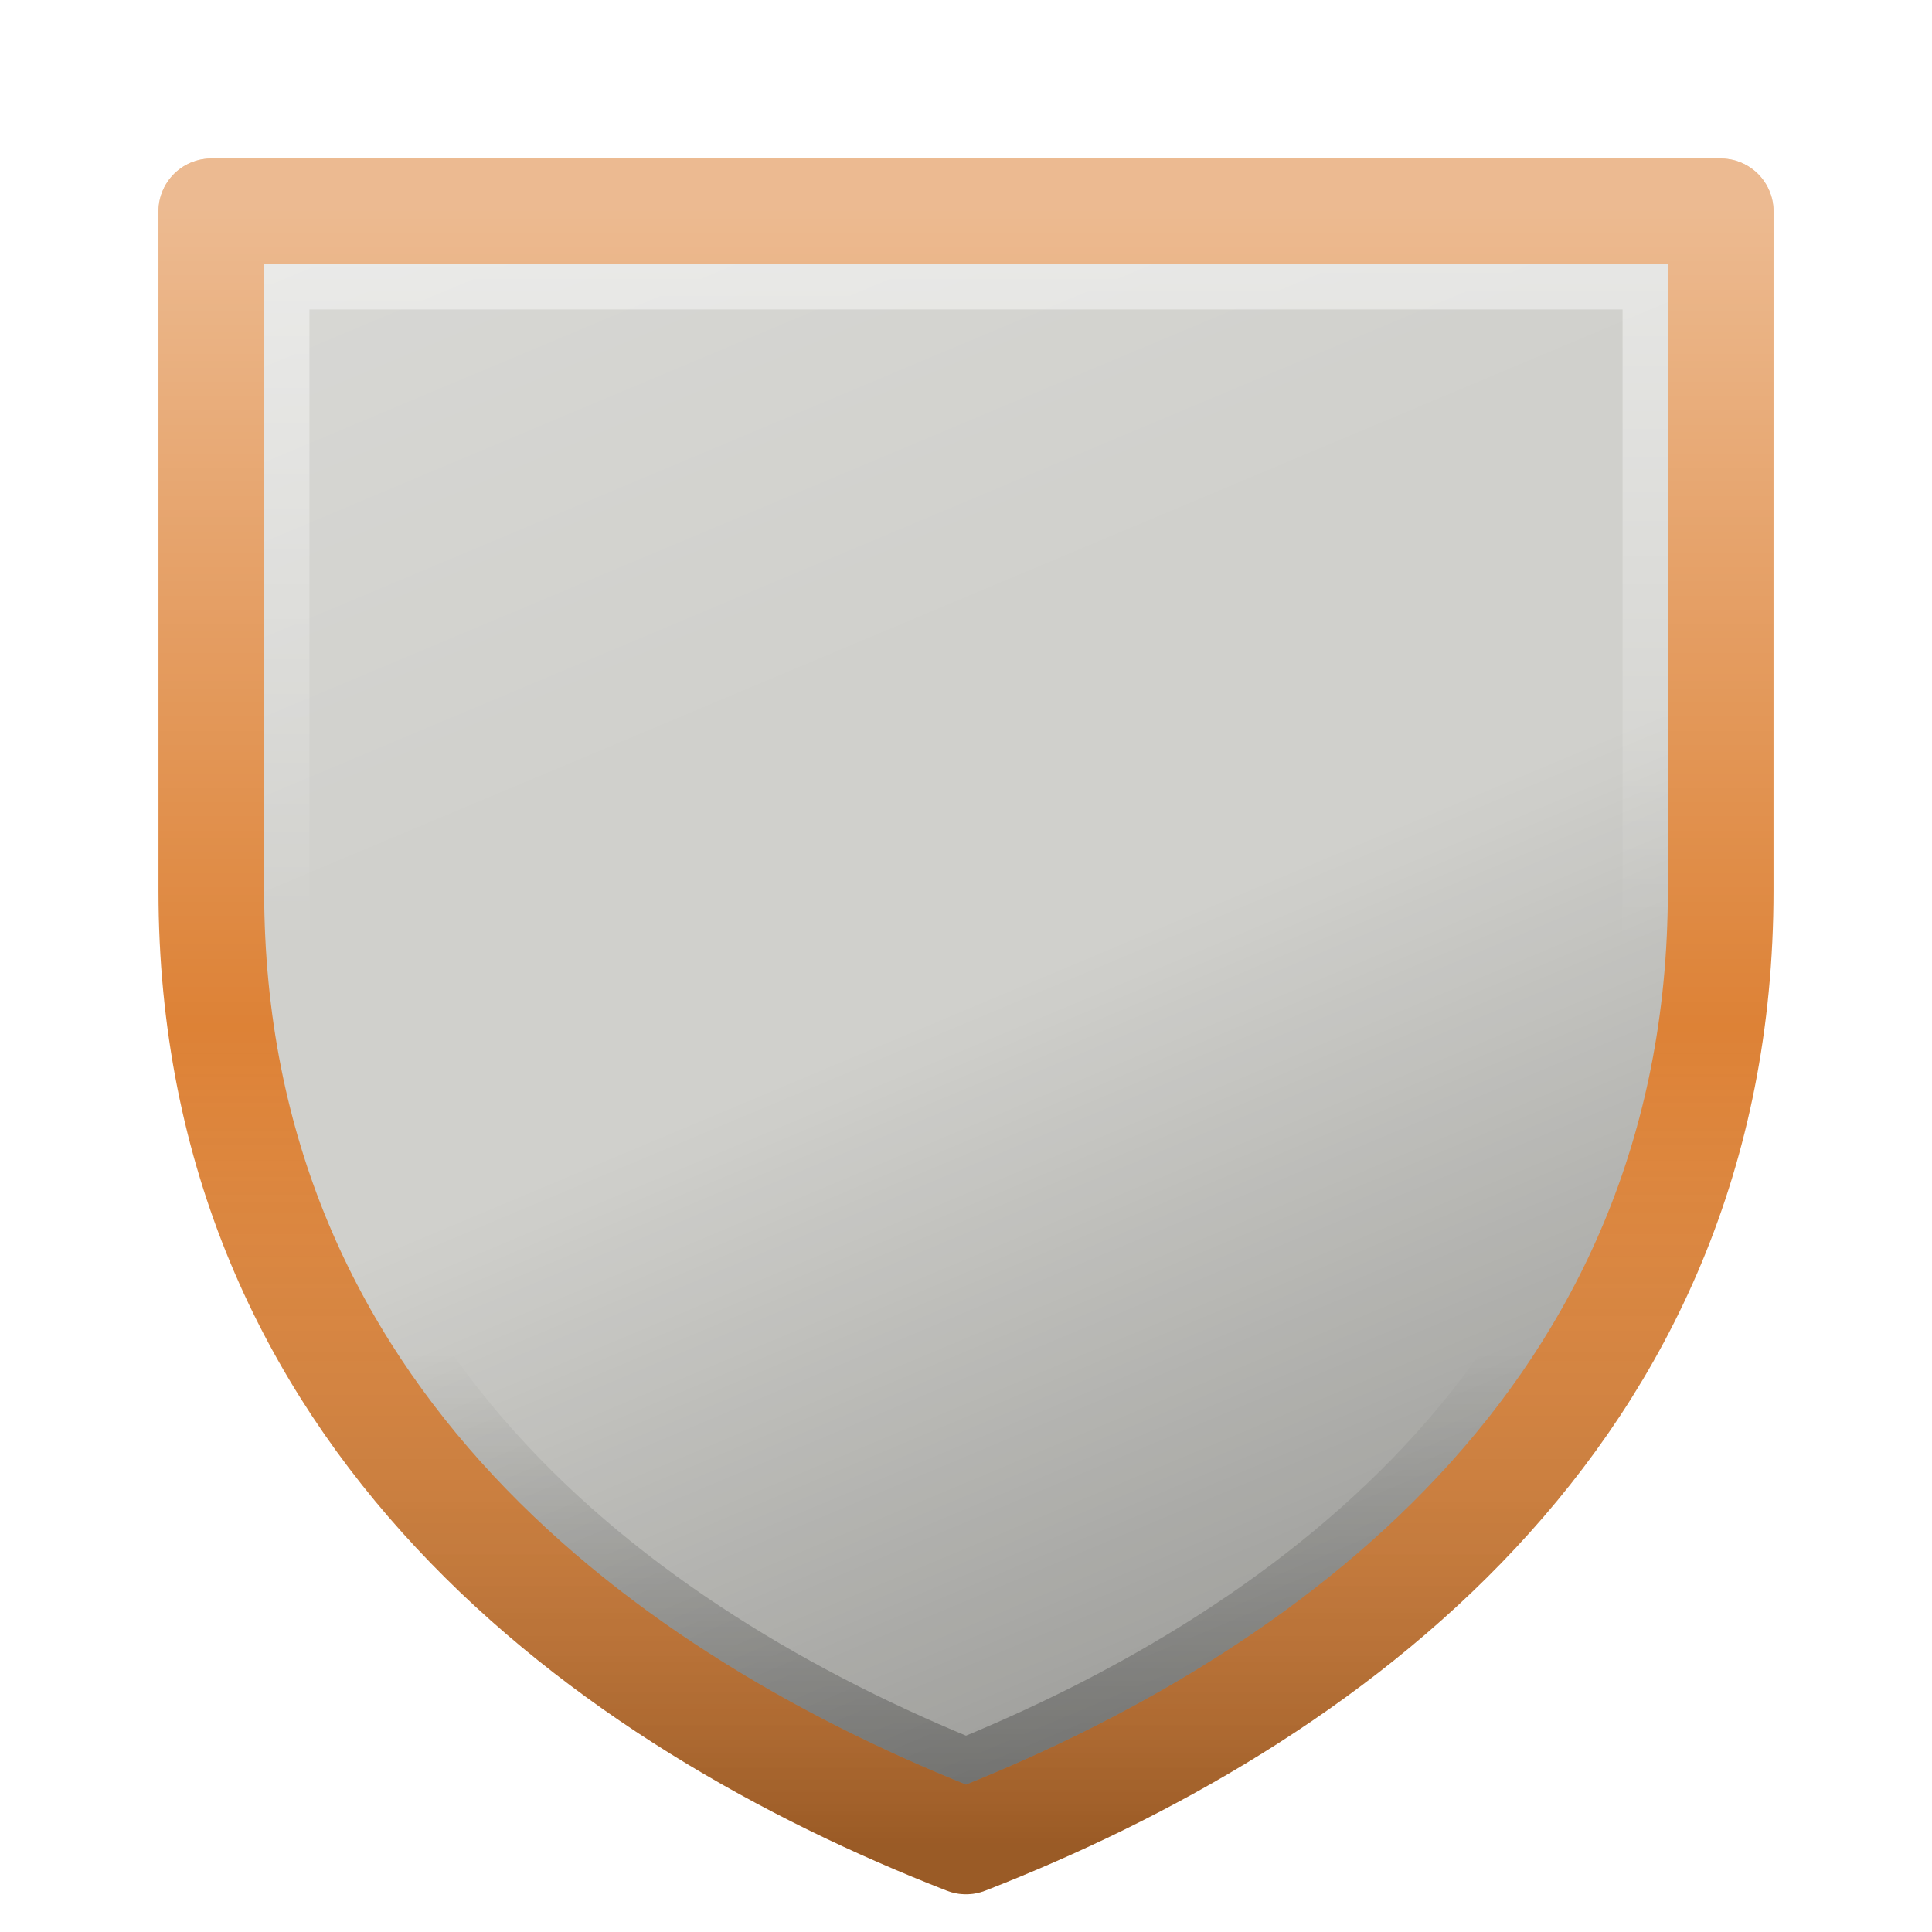
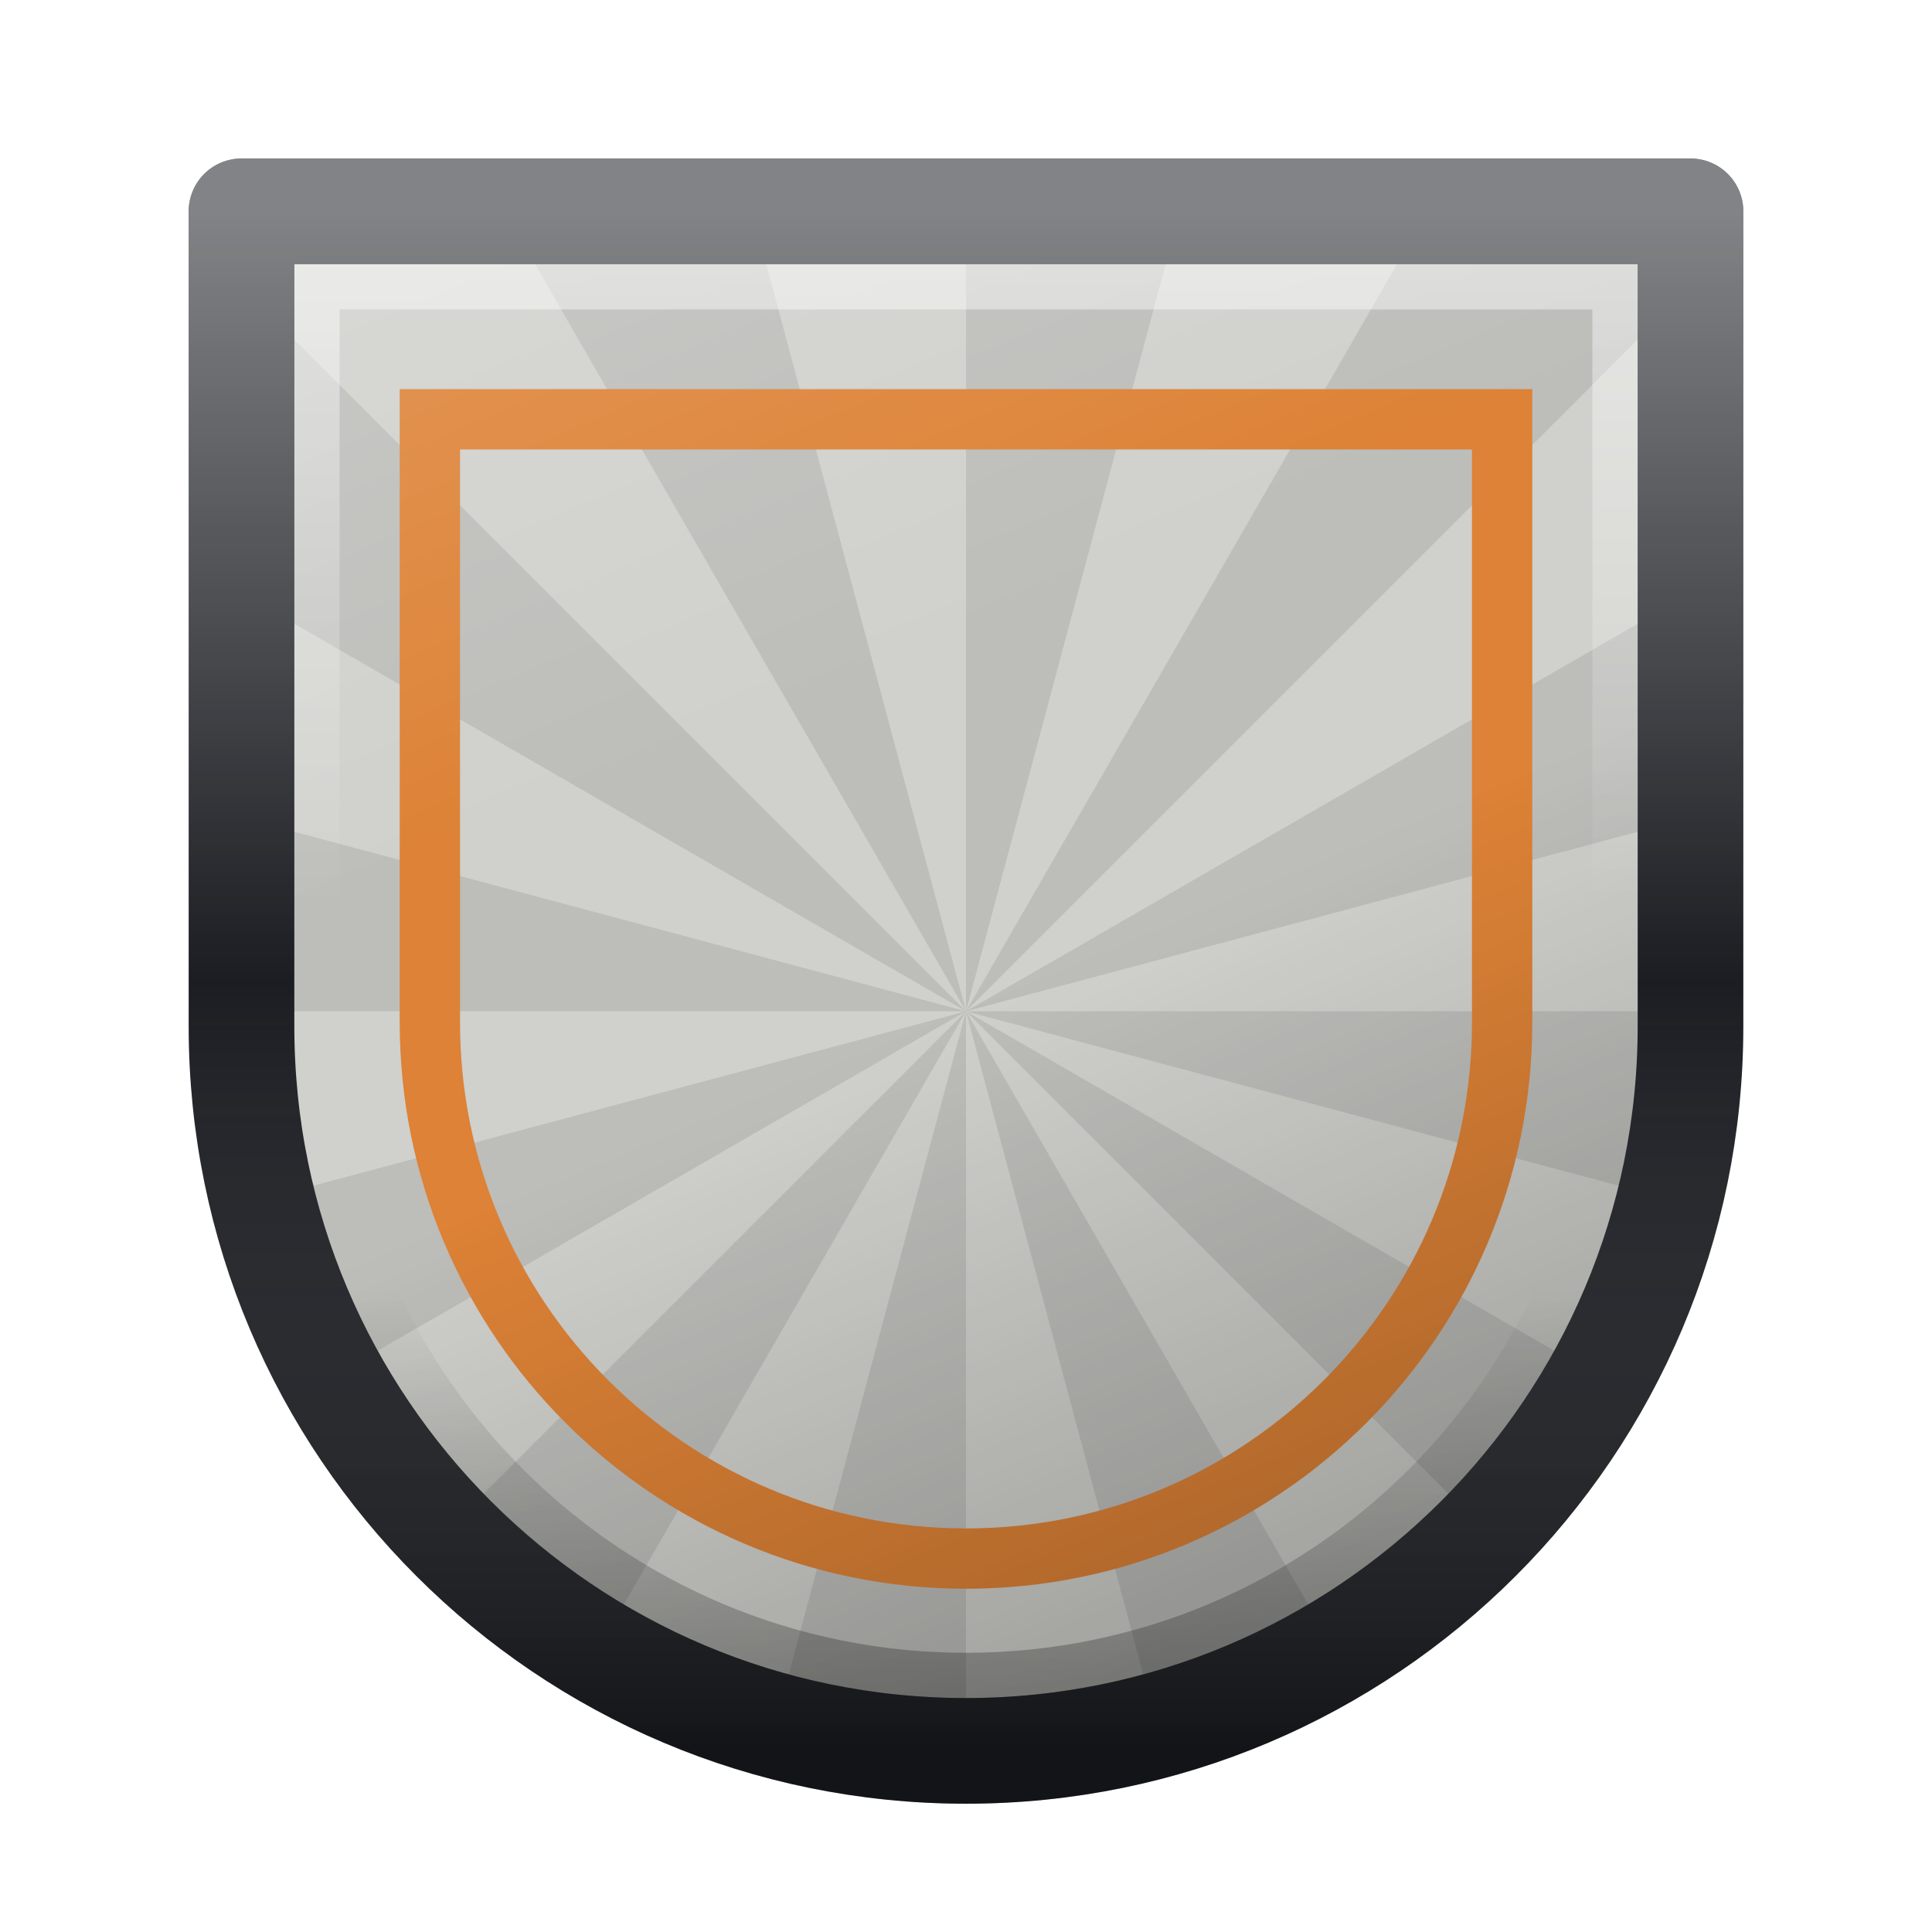
<svg xmlns="http://www.w3.org/2000/svg" viewBox="0 0 64 64" width="64" height="64">
  <defs>
    <clipPath id="c">
-       <path d="M7 7h50v22.5c0 17.5-13.2 26.9-25 31.5C20.2 56.4 7 47 7 29.5Z" />
+       <path d="M8 7h48v27a24 24 0 0 1-48 0Z" />
    </clipPath>
    <linearGradient id="s" x1="0" y1="0" x2="0.42" y2="1">
      <stop offset="0" stop-color="#fff" stop-opacity="0.26" />
      <stop offset="0.46" stop-color="#fff" stop-opacity="0" />
      <stop offset="0.62" stop-color="#000" stop-opacity="0" />
      <stop offset="1" stop-color="#000" stop-opacity="0.26" />
    </linearGradient>
    <linearGradient id="b" x1="0" y1="0" x2="0" y2="1">
      <stop offset="0" stop-color="#fff" stop-opacity="0.5" />
      <stop offset="0.45" stop-color="#fff" stop-opacity="0" />
      <stop offset="0.7" stop-color="#000" stop-opacity="0" />
      <stop offset="1" stop-color="#000" stop-opacity="0.32" />
    </linearGradient>
    <linearGradient id="r" x1="0" y1="0" x2="0" y2="1">
      <stop offset="0" stop-color="#fff" stop-opacity="0.45" />
      <stop offset="0.5" stop-color="#fff" stop-opacity="0" />
      <stop offset="1" stop-color="#000" stop-opacity="0.3" />
    </linearGradient>
  </defs>
  <g clip-path="url(#c)">
    <rect width="64" height="64" fill="#d0d0cc" />
+     <path d="M32 33.5L80.0 33.5L78.4 45.9ZM32 33.5L73.6 57.5L65.9 67.4ZM32 33.5L56.0 75.1L44.4 79.9ZM32 33.5L32.0 81.5L19.6 79.9ZM32 33.5L8.0 75.1L-1.9 67.4ZM32 33.5L-9.6 57.5L-14.4 45.9ZM32 33.5L-16.0 33.5L-14.4 21.1ZM32 33.5L-9.6 9.5L-1.9 -0.4ZM32 33.5L8.0 -8.1L19.6 -12.9ZM32 33.5L32.0 -14.5L44.4 -12.9ZM32 33.5L56.0 -8.1L65.9 -0.4ZM32 33.5L73.6 9.5L78.4 21.1Z" fill="#000" fill-opacity="0.09" />
+     <path d="M8 7h48v27a24 24 0 0 1-48 0Z" transform="translate(32 33.5) scale(.74) translate(-32 -33.5)" fill="none" stroke="#dd8236" stroke-width="2.7" />
    <rect width="64" height="64" fill="url(#s)" />
-     <path d="M7 7h50v22.5c0 17.5-13.2 26.9-25 31.5C20.2 56.4 7 47 7 29.5Z" fill="none" stroke="url(#b)" stroke-width="6.5" />
+     <path d="M8 7h48v27a24 24 0 0 1-48 0Z" fill="none" stroke="url(#b)" stroke-width="6.5" />
  </g>
-   <path d="M7 7h50v22.5c0 17.5-13.2 26.9-25 31.5C20.2 56.4 7 47 7 29.5Z" fill="none" stroke="#dd8236" stroke-width="3.5" stroke-linejoin="round" />
-   <path d="M7 7h50v22.5c0 17.5-13.2 26.9-25 31.5C20.2 56.4 7 47 7 29.5Z" fill="none" stroke="url(#r)" stroke-width="3.5" stroke-linejoin="round" />
+   <path d="M8 7h48v27a24 24 0 0 1-48 0Z" fill="none" stroke="#1b1d22" stroke-width="3.5" stroke-linejoin="round" />
+   <path d="M8 7h48v27a24 24 0 0 1-48 0Z" fill="none" stroke="url(#r)" stroke-width="3.5" stroke-linejoin="round" />
</svg>
